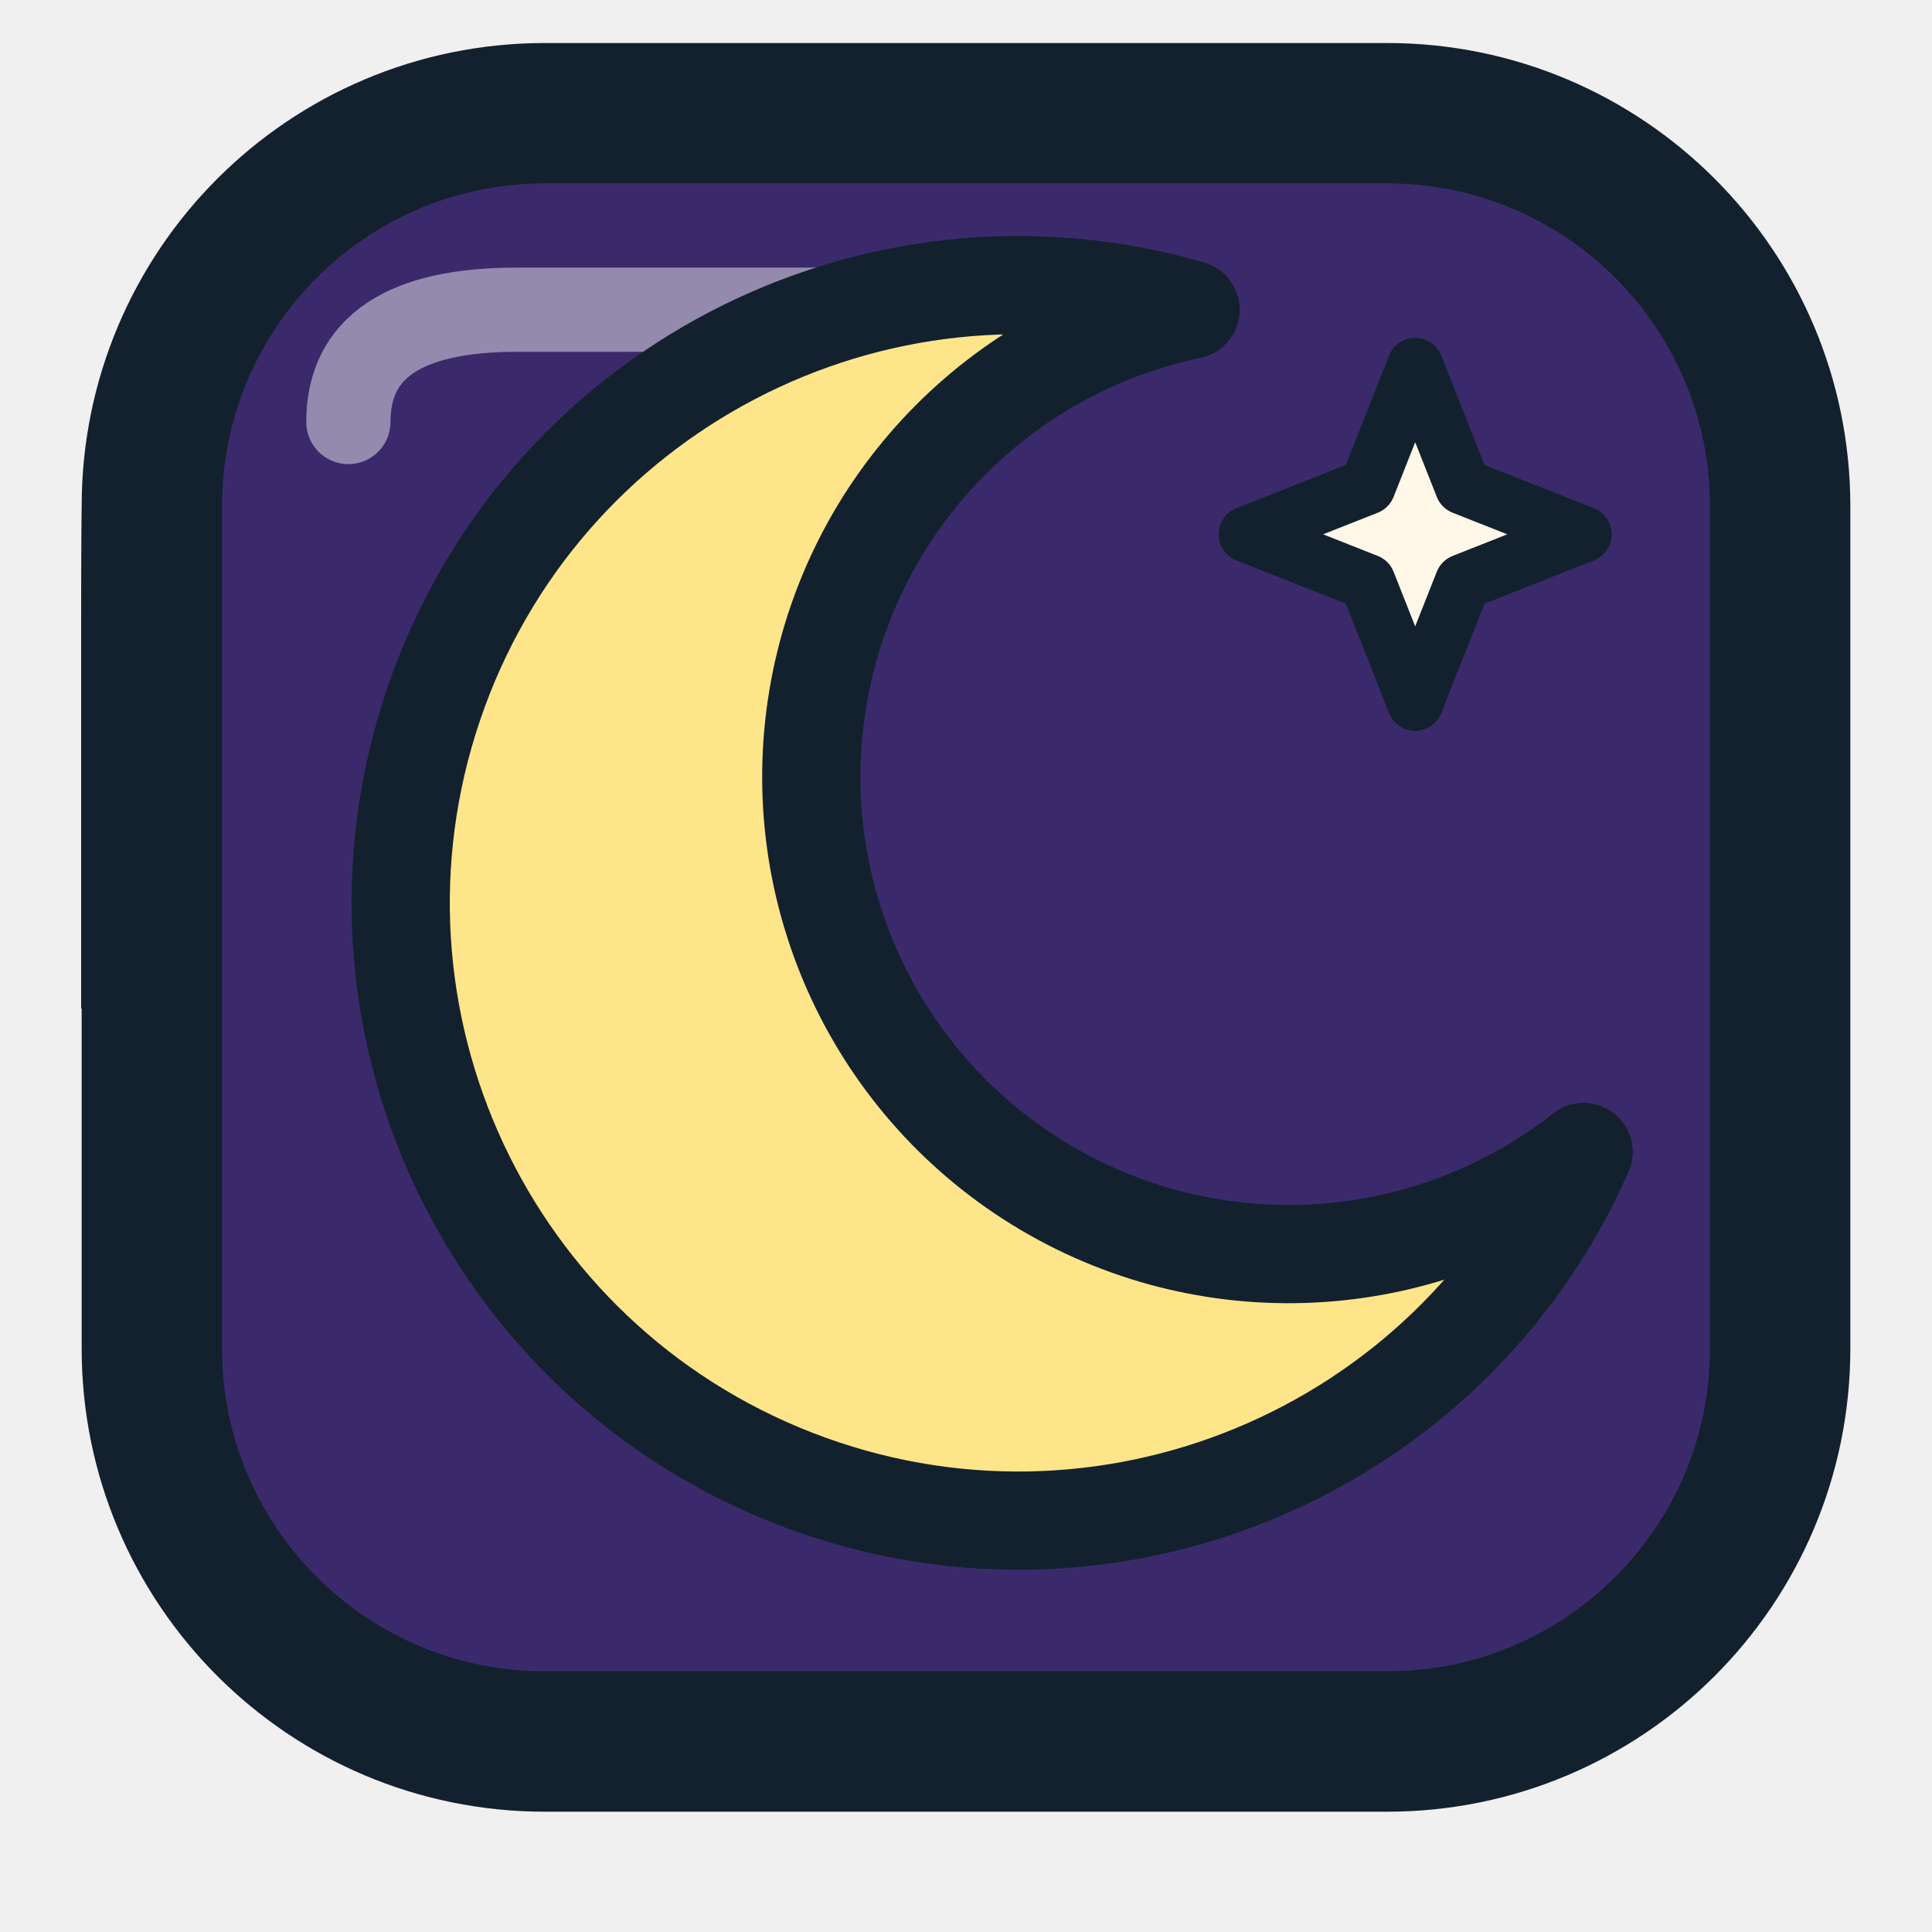
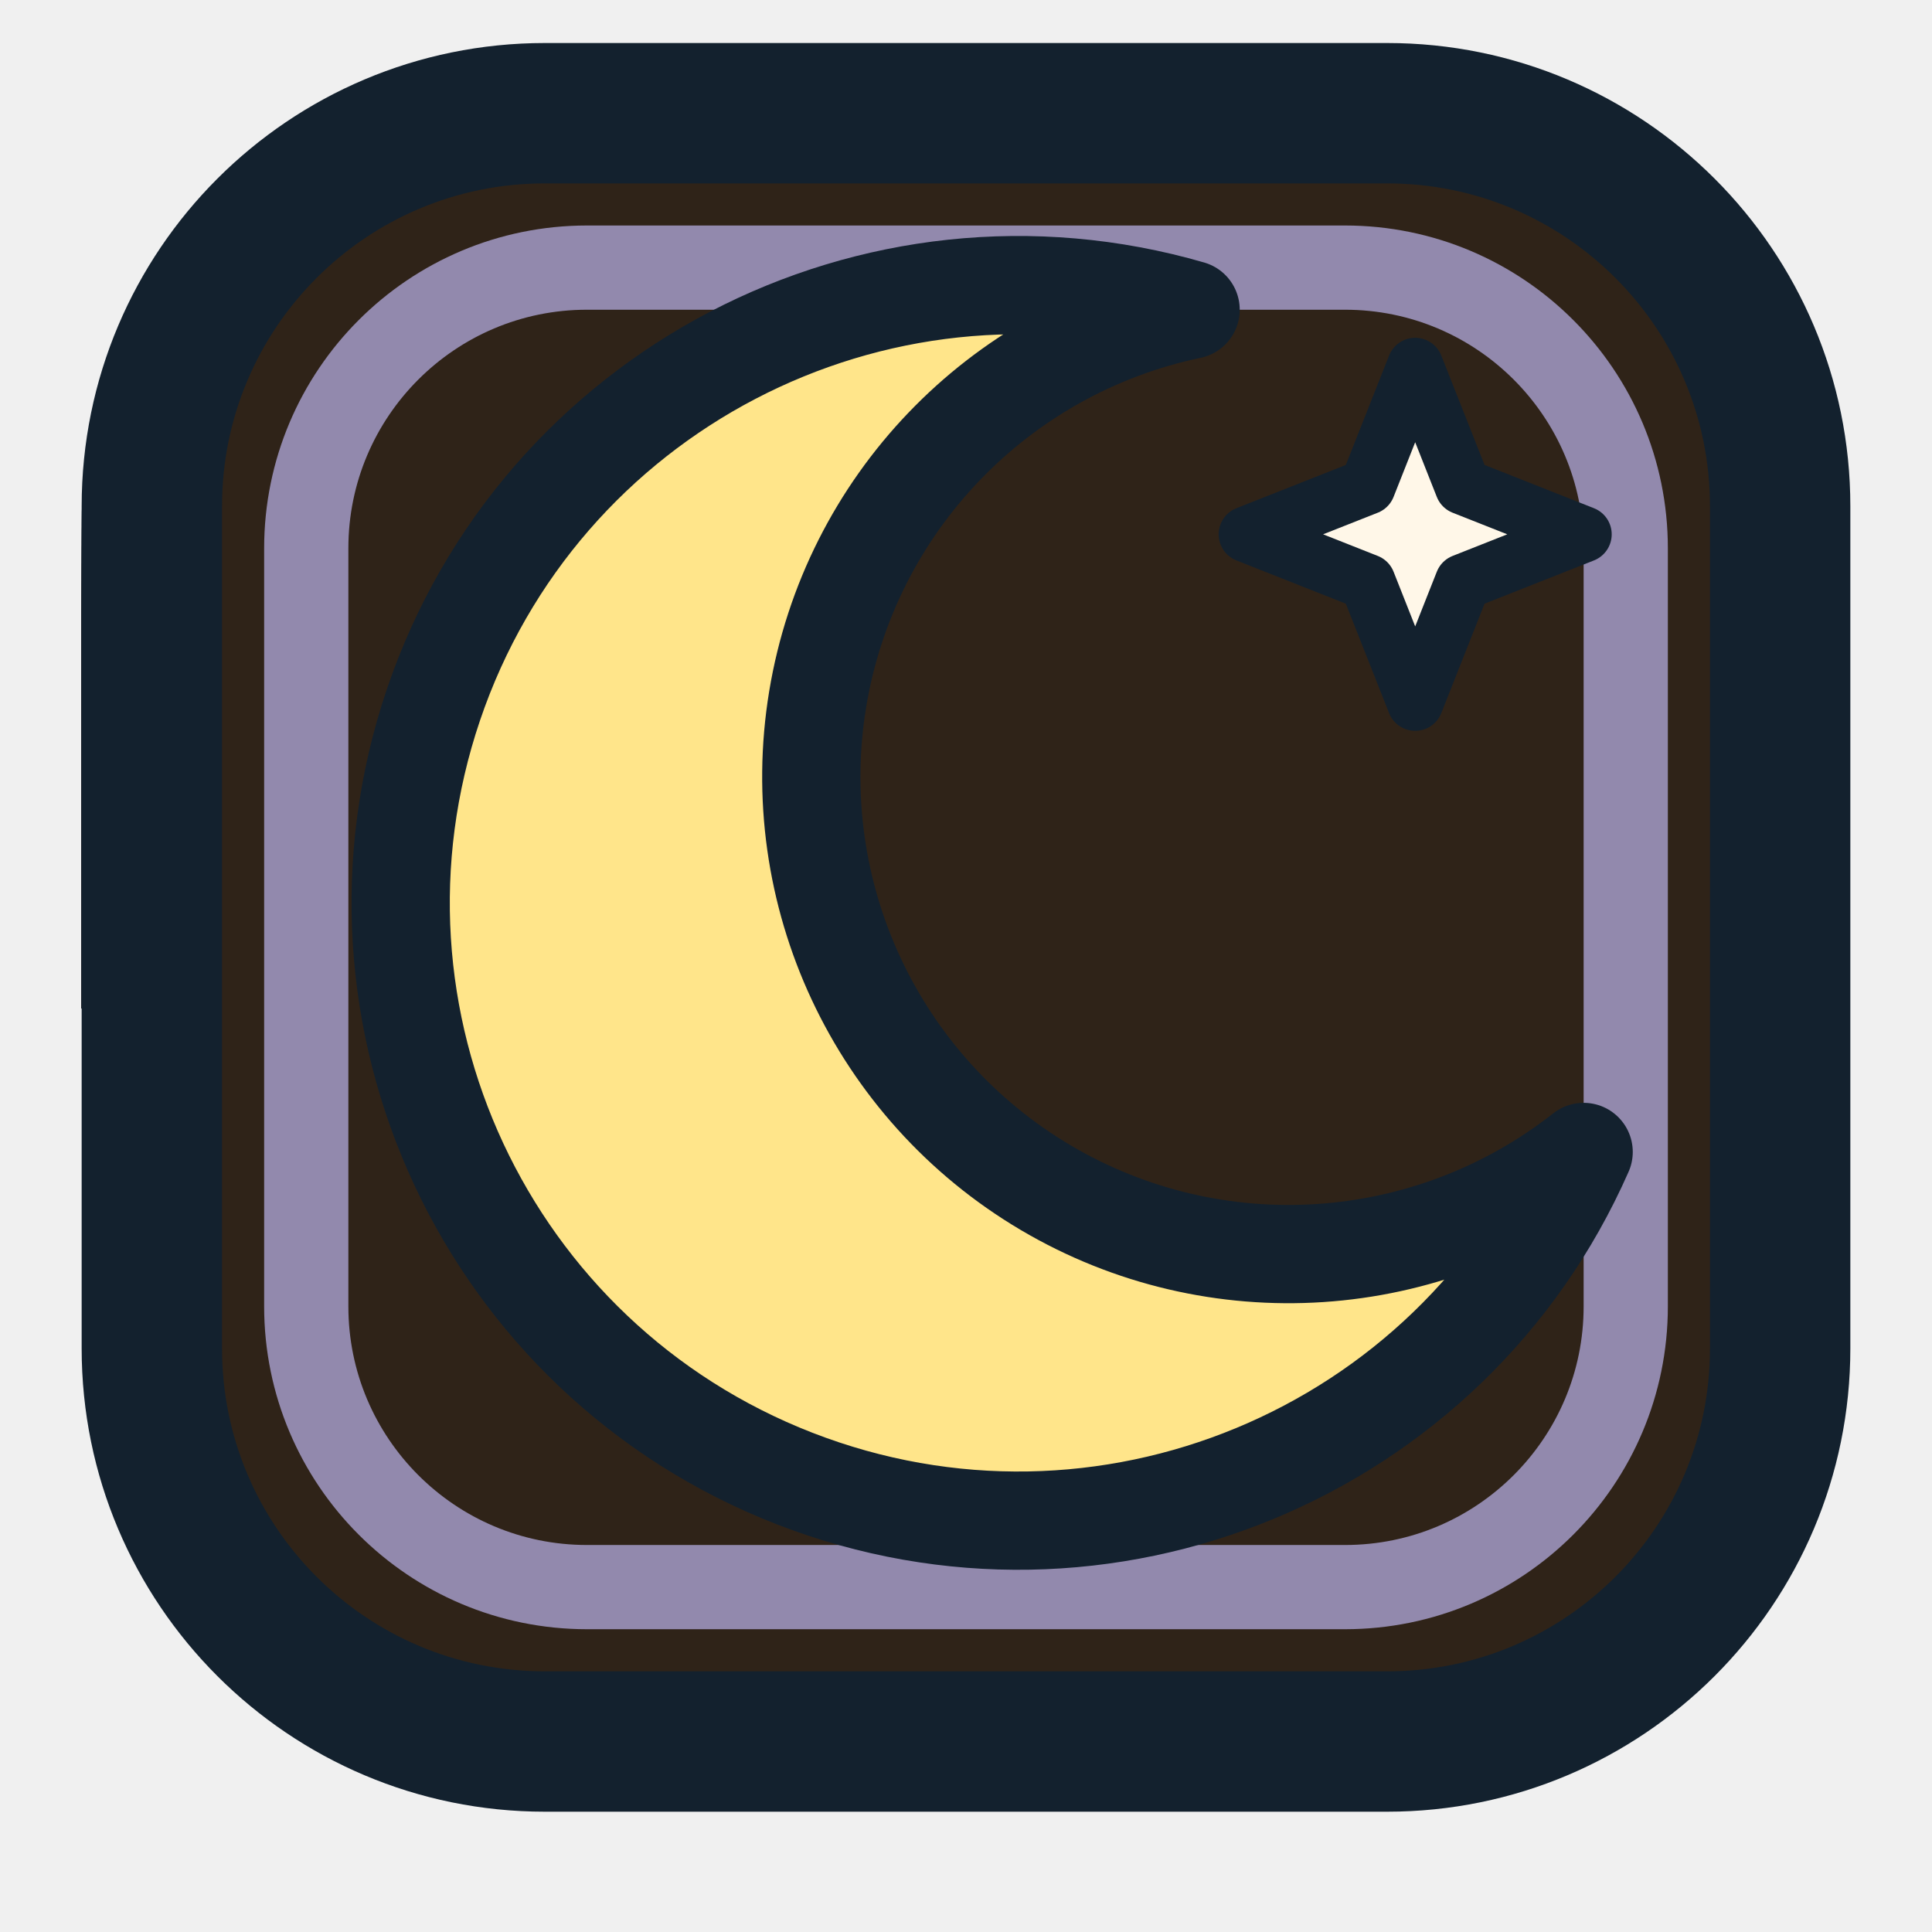
<svg xmlns="http://www.w3.org/2000/svg" viewBox="0 0 128 128" width="128" height="128">
  <defs>
    <filter id="dk" color-interpolation-filters="sRGB">
      <feColorMatrix type="matrix" values="0.32 0 0 0 0  0 0.30 0 0 0  0 0 0.34 0 0  0 0 0 1 0" />
    </filter>
  </defs>
  <svg x="4.48" y="8.96" width="119.04" height="119.04" viewBox="0 0 64 64" filter="url(#dk)">
-     <rect x="3" y="3" width="58" height="58" rx="14" fill="#3a2a6b" stroke="#13212e" stroke-width="5" />
-     <path d="M10 14 Q10 10 16 10 H34" fill="none" stroke="#fff" stroke-width="3" stroke-linecap="round" opacity="0.45" />
+     <rect x="3" y="3" width="58" height="58" rx="14" fill="#2f2318" stroke="#13212e" stroke-width="5" />
+     <rect x="8.5" y="8.5" width="47" height="47" rx="10" fill="none" stroke="#9289ad" stroke-width="3" />
    <g fill="#ffe58a" stroke="#13212e" stroke-width="3.5" stroke-linejoin="round" stroke-linecap="round">
      <path d="M40 10 A22 22 0 1 0 54 40 A17 17 0 1 1 40 10Z" />
    </g>
    <g fill="#fff7e8" stroke="#13212e" stroke-width="2" stroke-linejoin="round" stroke-linecap="round">
      <path d="M48.0 12.0 L49.7 16.3 L54.0 18.0 L49.7 19.7 L48.0 24.0 L46.3 19.7 L42.0 18.0 L46.3 16.3 Z" />
    </g>
  </svg>
  <svg x="4.48" y="7.79" width="119.04" height="119.04" viewBox="0 0 64 64" filter="url(#dk)">
-     <rect x="3" y="3" width="58" height="58" rx="14" fill="#3a2a6b" stroke="#13212e" stroke-width="5" />
-     <path d="M10 14 Q10 10 16 10 H34" fill="none" stroke="#fff" stroke-width="3" stroke-linecap="round" opacity="0.45" />
+     <rect x="3" y="3" width="58" height="58" rx="14" fill="#2f2318" stroke="#13212e" stroke-width="5" />
+     <rect x="8.5" y="8.5" width="47" height="47" rx="10" fill="none" stroke="#9289ad" stroke-width="3" />
    <g fill="#ffe58a" stroke="#13212e" stroke-width="3.5" stroke-linejoin="round" stroke-linecap="round">
      <path d="M40 10 A22 22 0 1 0 54 40 A17 17 0 1 1 40 10Z" />
    </g>
    <g fill="#fff7e8" stroke="#13212e" stroke-width="2" stroke-linejoin="round" stroke-linecap="round">
      <path d="M48.0 12.0 L49.7 16.3 L54.0 18.0 L49.7 19.7 L48.0 24.0 L46.3 19.7 L42.0 18.0 L46.3 16.3 Z" />
    </g>
  </svg>
  <svg x="4.48" y="6.61" width="119.04" height="119.04" viewBox="0 0 64 64" filter="url(#dk)">
-     <rect x="3" y="3" width="58" height="58" rx="14" fill="#3a2a6b" stroke="#13212e" stroke-width="5" />
-     <path d="M10 14 Q10 10 16 10 H34" fill="none" stroke="#fff" stroke-width="3" stroke-linecap="round" opacity="0.45" />
+     <rect x="3" y="3" width="58" height="58" rx="14" fill="#2f2318" stroke="#13212e" stroke-width="5" />
+     <rect x="8.5" y="8.5" width="47" height="47" rx="10" fill="none" stroke="#9289ad" stroke-width="3" />
    <g fill="#ffe58a" stroke="#13212e" stroke-width="3.5" stroke-linejoin="round" stroke-linecap="round">
      <path d="M40 10 A22 22 0 1 0 54 40 A17 17 0 1 1 40 10Z" />
    </g>
    <g fill="#fff7e8" stroke="#13212e" stroke-width="2" stroke-linejoin="round" stroke-linecap="round">
      <path d="M48.0 12.0 L49.7 16.3 L54.0 18.0 L49.7 19.7 L48.0 24.0 L46.3 19.7 L42.0 18.0 L46.3 16.3 Z" />
    </g>
  </svg>
  <svg x="4.48" y="5.44" width="119.04" height="119.04" viewBox="0 0 64 64" filter="url(#dk)">
-     <rect x="3" y="3" width="58" height="58" rx="14" fill="#3a2a6b" stroke="#13212e" stroke-width="5" />
-     <path d="M10 14 Q10 10 16 10 H34" fill="none" stroke="#fff" stroke-width="3" stroke-linecap="round" opacity="0.45" />
+     <rect x="3" y="3" width="58" height="58" rx="14" fill="#2f2318" stroke="#13212e" stroke-width="5" />
+     <rect x="8.5" y="8.5" width="47" height="47" rx="10" fill="none" stroke="#9289ad" stroke-width="3" />
    <g fill="#ffe58a" stroke="#13212e" stroke-width="3.5" stroke-linejoin="round" stroke-linecap="round">
      <path d="M40 10 A22 22 0 1 0 54 40 A17 17 0 1 1 40 10Z" />
    </g>
    <g fill="#fff7e8" stroke="#13212e" stroke-width="2" stroke-linejoin="round" stroke-linecap="round">
      <path d="M48.0 12.0 L49.7 16.3 L54.0 18.0 L49.7 19.7 L48.0 24.0 L46.3 19.7 L42.0 18.0 L46.3 16.3 Z" />
    </g>
  </svg>
  <svg x="4.48" y="4.27" width="119.04" height="119.04" viewBox="0 0 64 64" filter="url(#dk)">
-     <rect x="3" y="3" width="58" height="58" rx="14" fill="#3a2a6b" stroke="#13212e" stroke-width="5" />
-     <path d="M10 14 Q10 10 16 10 H34" fill="none" stroke="#fff" stroke-width="3" stroke-linecap="round" opacity="0.45" />
+     <rect x="3" y="3" width="58" height="58" rx="14" fill="#2f2318" stroke="#13212e" stroke-width="5" />
+     <rect x="8.5" y="8.5" width="47" height="47" rx="10" fill="none" stroke="#9289ad" stroke-width="3" />
    <g fill="#ffe58a" stroke="#13212e" stroke-width="3.5" stroke-linejoin="round" stroke-linecap="round">
      <path d="M40 10 A22 22 0 1 0 54 40 A17 17 0 1 1 40 10Z" />
    </g>
    <g fill="#fff7e8" stroke="#13212e" stroke-width="2" stroke-linejoin="round" stroke-linecap="round">
      <path d="M48.0 12.0 L49.7 16.3 L54.0 18.0 L49.7 19.7 L48.0 24.0 L46.3 19.7 L42.0 18.0 L46.3 16.3 Z" />
    </g>
  </svg>
  <svg x="4.48" y="3.09" width="119.04" height="119.04" viewBox="0 0 64 64" filter="url(#dk)">
-     <rect x="3" y="3" width="58" height="58" rx="14" fill="#3a2a6b" stroke="#13212e" stroke-width="5" />
-     <path d="M10 14 Q10 10 16 10 H34" fill="none" stroke="#fff" stroke-width="3" stroke-linecap="round" opacity="0.45" />
+     <rect x="3" y="3" width="58" height="58" rx="14" fill="#2f2318" stroke="#13212e" stroke-width="5" />
+     <rect x="8.5" y="8.5" width="47" height="47" rx="10" fill="none" stroke="#9289ad" stroke-width="3" />
    <g fill="#ffe58a" stroke="#13212e" stroke-width="3.5" stroke-linejoin="round" stroke-linecap="round">
      <path d="M40 10 A22 22 0 1 0 54 40 A17 17 0 1 1 40 10Z" />
    </g>
    <g fill="#fff7e8" stroke="#13212e" stroke-width="2" stroke-linejoin="round" stroke-linecap="round">
      <path d="M48.0 12.0 L49.7 16.3 L54.0 18.0 L49.7 19.7 L48.0 24.0 L46.3 19.7 L42.0 18.0 L46.3 16.3 Z" />
    </g>
  </svg>
  <svg x="4.48" y="1.92" width="119.04" height="119.04" viewBox="0 0 64 64">
-     <rect x="3" y="3" width="58" height="58" rx="14" fill="#3a2a6b" stroke="#13212e" stroke-width="5" />
-     <path d="M10 14 Q10 10 16 10 H34" fill="none" stroke="#fff" stroke-width="3" stroke-linecap="round" opacity="0.45" />
+     <rect x="3" y="3" width="58" height="58" rx="14" fill="#2f2318" stroke="#13212e" stroke-width="5" />
+     <rect x="8.5" y="8.5" width="47" height="47" rx="10" fill="none" stroke="#9289ad" stroke-width="3" />
    <g fill="#ffe58a" stroke="#13212e" stroke-width="3.5" stroke-linejoin="round" stroke-linecap="round">
      <path d="M40 10 A22 22 0 1 0 54 40 A17 17 0 1 1 40 10Z" />
    </g>
    <g fill="#fff7e8" stroke="#13212e" stroke-width="2" stroke-linejoin="round" stroke-linecap="round">
      <path d="M48.0 12.0 L49.7 16.3 L54.0 18.0 L49.7 19.7 L48.0 24.0 L46.3 19.7 L42.0 18.0 L46.3 16.3 Z" />
    </g>
  </svg>
</svg>
